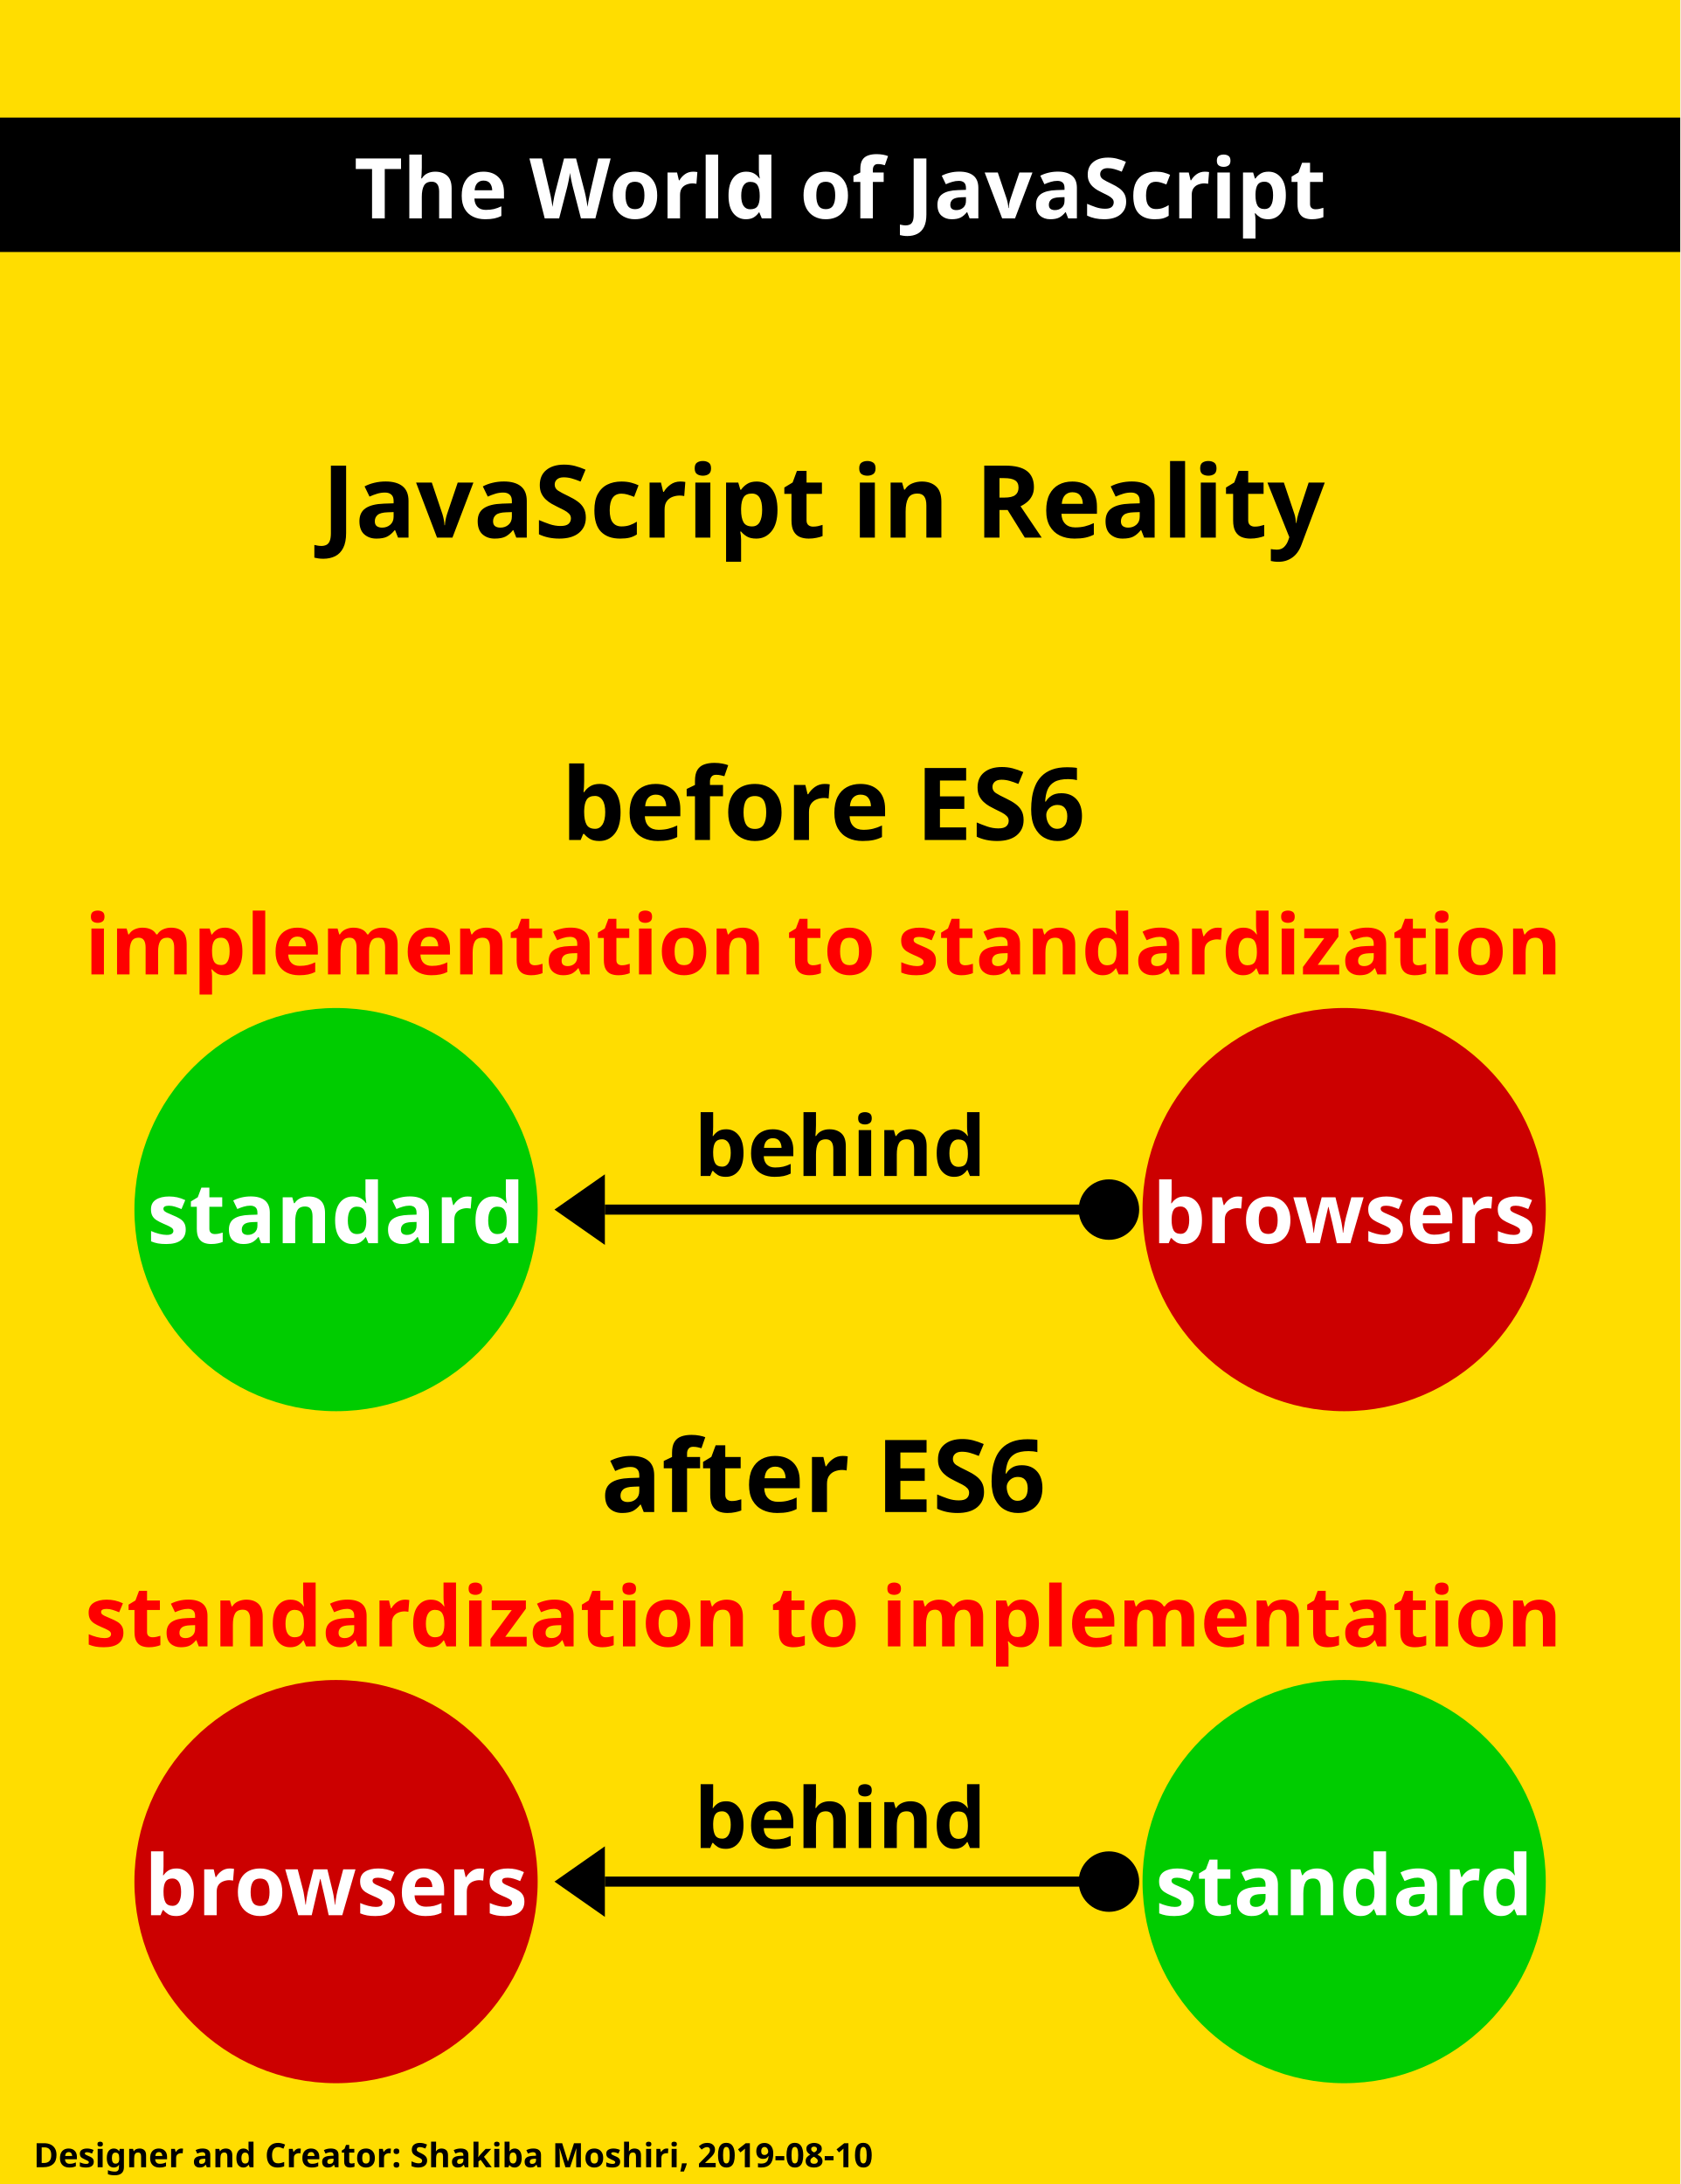
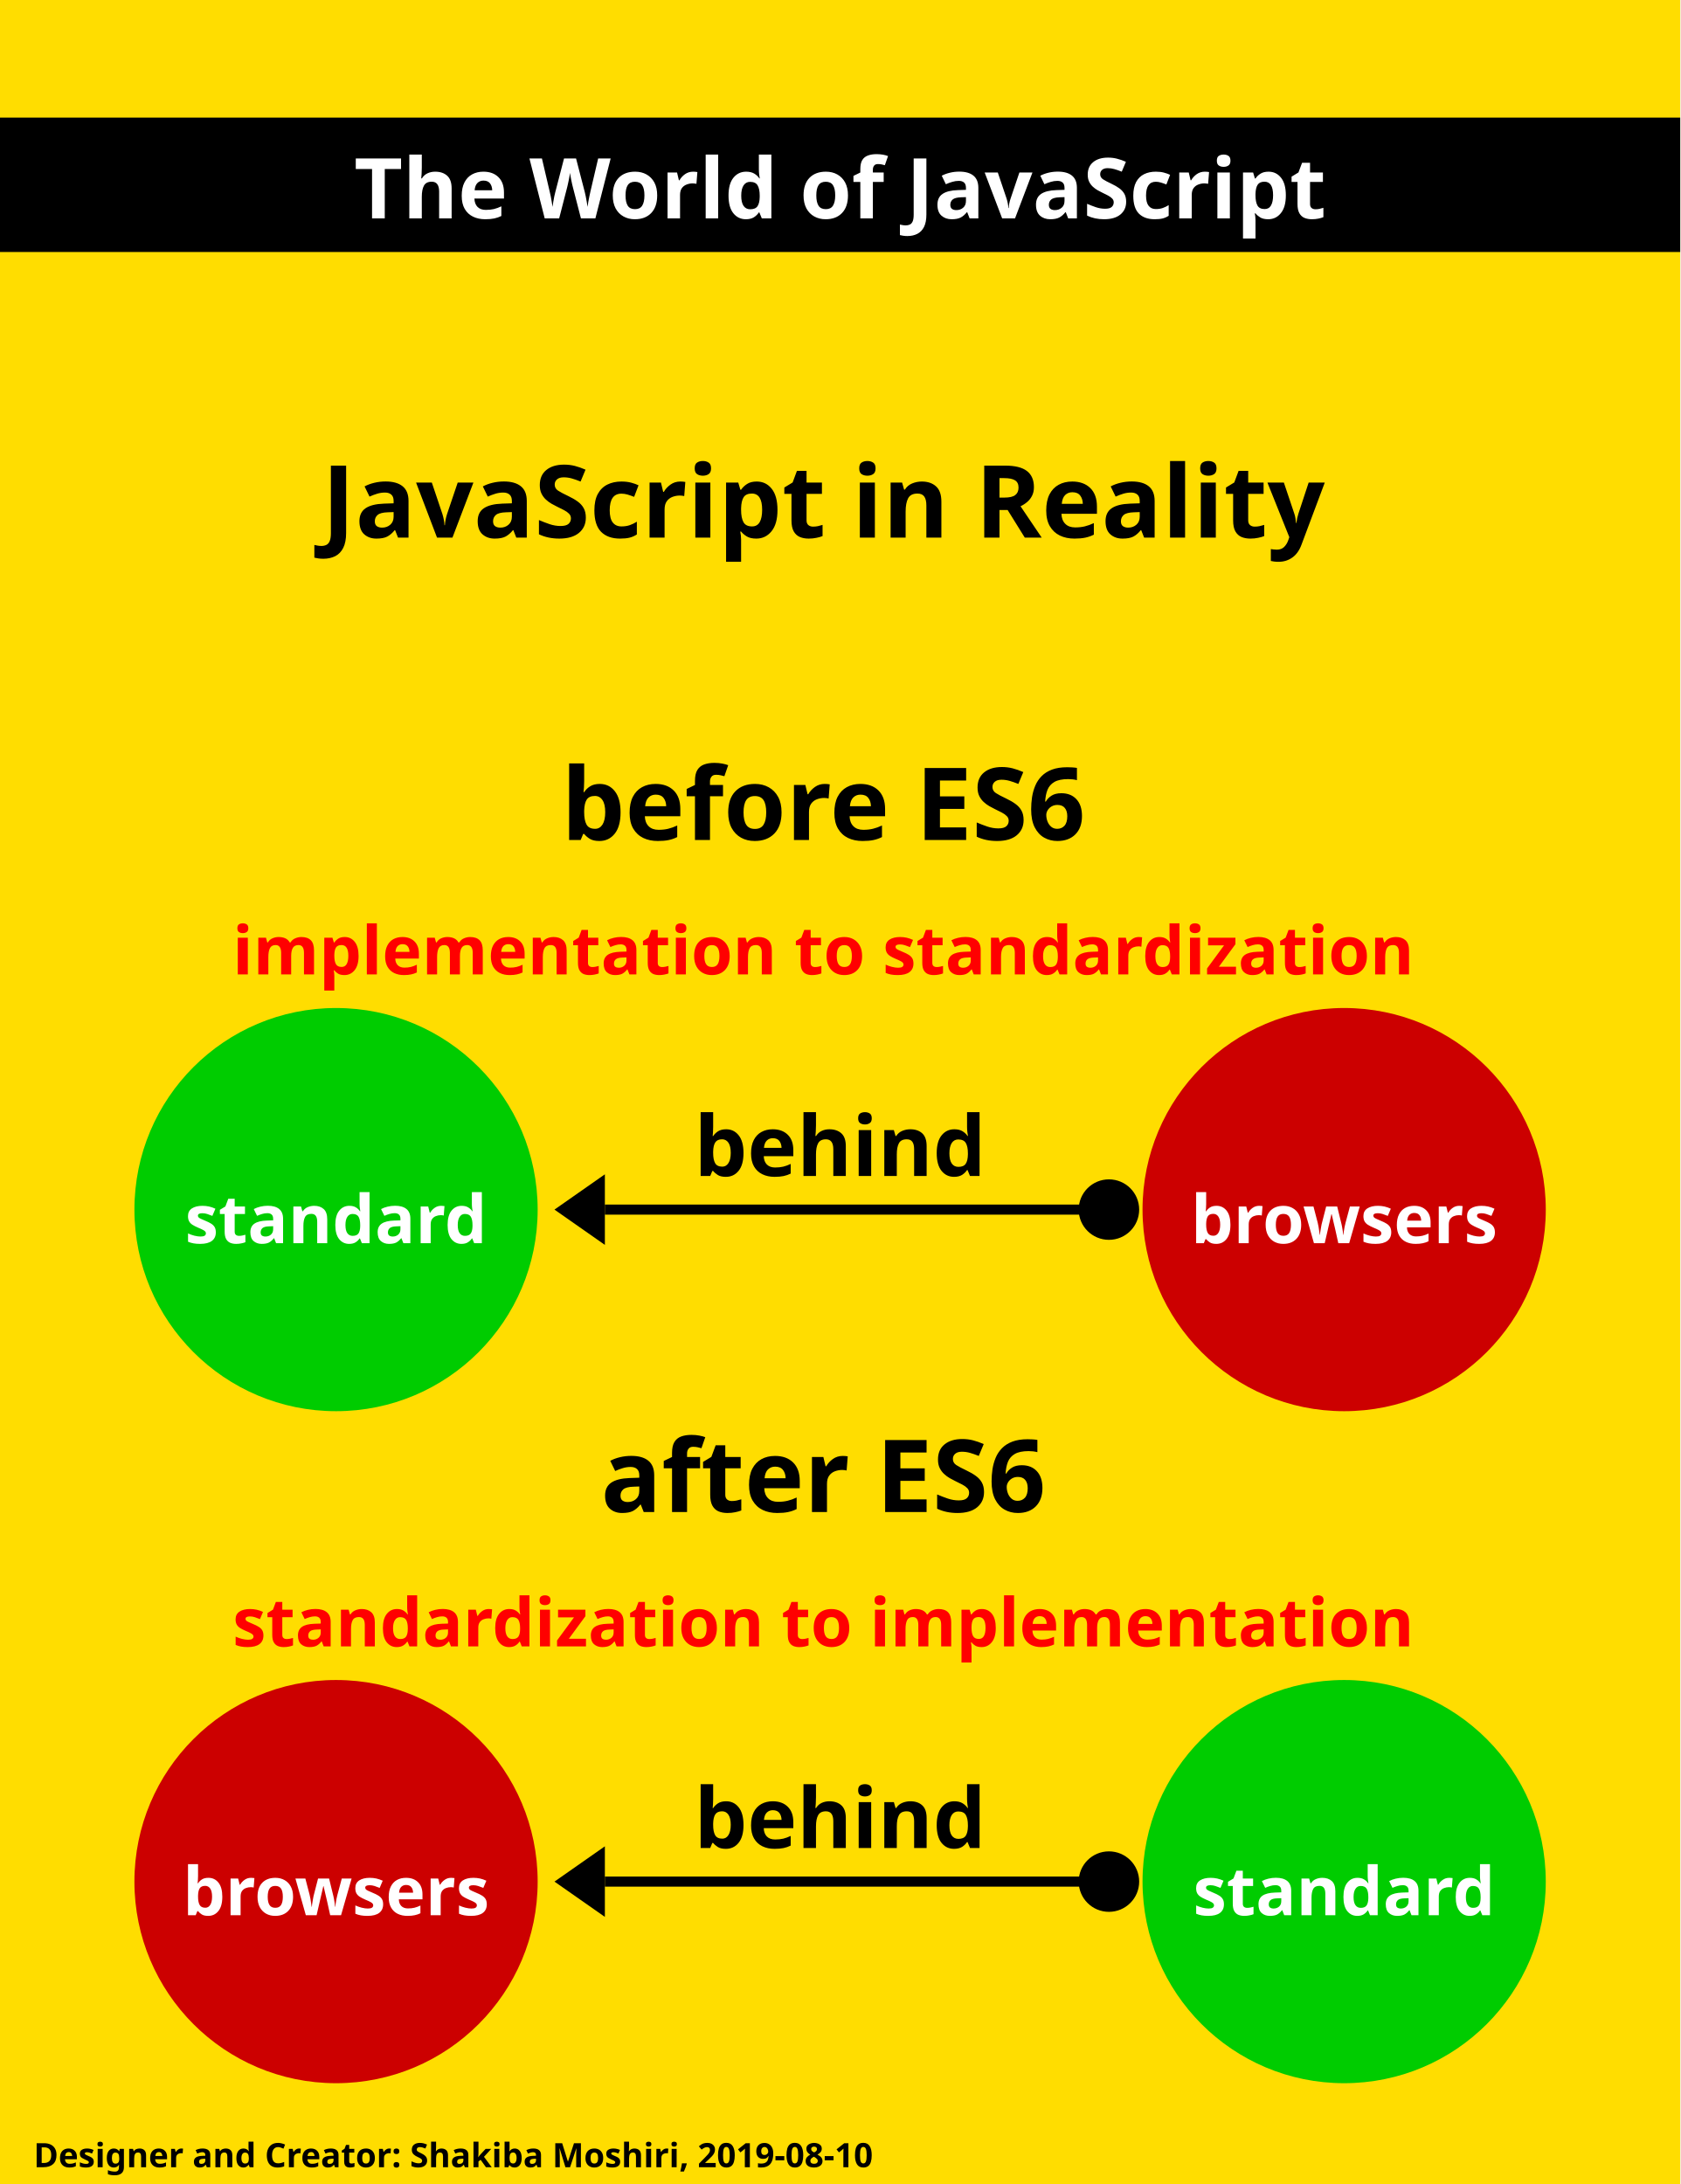
<svg xmlns="http://www.w3.org/2000/svg" viewBox="0 0 500 650" width="500" height="650" font-family="Montserrat">
  <rect x="0" y="0" width="500" height="650" fill="#fd0" />
  <g class="title">
    <rect x="0" y="35" width="500" height="40" fill="#000" />
    <text x="250" y="65" font-size="25" text-anchor="middle" fill="#fff" font-weight="bold">The World of JavaScript</text>
  </g>
  <g transform="translate(0,130)" font-weight="bold" font-size="30" fill="000" text-anchor="middle">
    <text x="245" y="30">JavaScript in Reality</text>
  </g>
  <g transform="translate(0,220)" font-weight="bold" font-size="30" fill="000" text-anchor="middle">
    <text x="245" y="30">before ES6</text>
-     <text x="245" y="70" fill="#f00" font-size="25">implementation to standardization</text>
+     <text x="245" y="70" fill="#f00" font-size="20">implementation to standardization</text>
    <circle cx="100" cy="140" r="60" fill="#0c0" />
-     <text x="100" y="150" fill="#fff" font-size="25">standard</text>
+     <text x="100" y="150" fill="#fff" font-size="20">standard</text>
    <text x="250" y="130" font-size="25">behind</text>
    <circle cx="400" cy="140" r="60" fill="#c00" />
-     <text x="400" y="150" fill="#fff" font-size="25">browsers</text>
+     <text x="400" y="150" fill="#fff" font-size="20">browsers</text>
    <path fill="none" stroke="#000" stroke-width="3" d="M330,140 h-150" marker-start="url(#diamond)" marker-end="url(#arrowhead)" />
  </g>
  <g transform="translate(0,420)" font-weight="bold" font-size="30" fill="#000" text-anchor="middle">
    <text x="245" y="30">after ES6</text>
-     <text x="245" y="70" fill="#f00" font-size="25">standardization to implementation</text>
+     <text x="245" y="70" fill="#f00" font-size="20">standardization to implementation</text>
    <text x="245" y="110" fill="#f00" />
    <circle cx="100" cy="140" r="60" fill="#c00" />
-     <text x="100" y="150" fill="#fff" font-size="25">browsers</text>
+     <text x="100" y="150" fill="#fff" font-size="20">browsers</text>
    <text x="250" y="130" font-size="25">behind</text>
    <circle cx="400" cy="140" r="60" fill="#0c0" />
-     <text x="400" y="150" fill="#fff" font-size="25">standard</text>
+     <text x="400" y="150" fill="#fff" font-size="20">standard</text>
    <path fill="none" stroke="#000" stroke-width="3" d="M330,140 h-150" marker-start="url(#diamond)" marker-end="url(#arrowhead)" />
  </g>
  <defs>
    <marker id="arrowhead" markerWidth="10" markerHeight="7" refX="0" refY="3.5" orient="auto">
      <polygon fill="#000" points="0 0, 5 3.5, 0 7" />
    </marker>
    <marker id="diamond" markerWidth="12" markerHeight="12" refX="6" refY="6">
      <circle fill="#000" cx="6" cy="6" r="2" stroke="context-stroke" stroke-width="2" />
    </marker>
  </defs>
  <text x="10" y="645" font-size="10" fill="#000" font-weight="bold">Designer and Creator: Shakiba Moshiri, 2019-08-10</text>
</svg>
